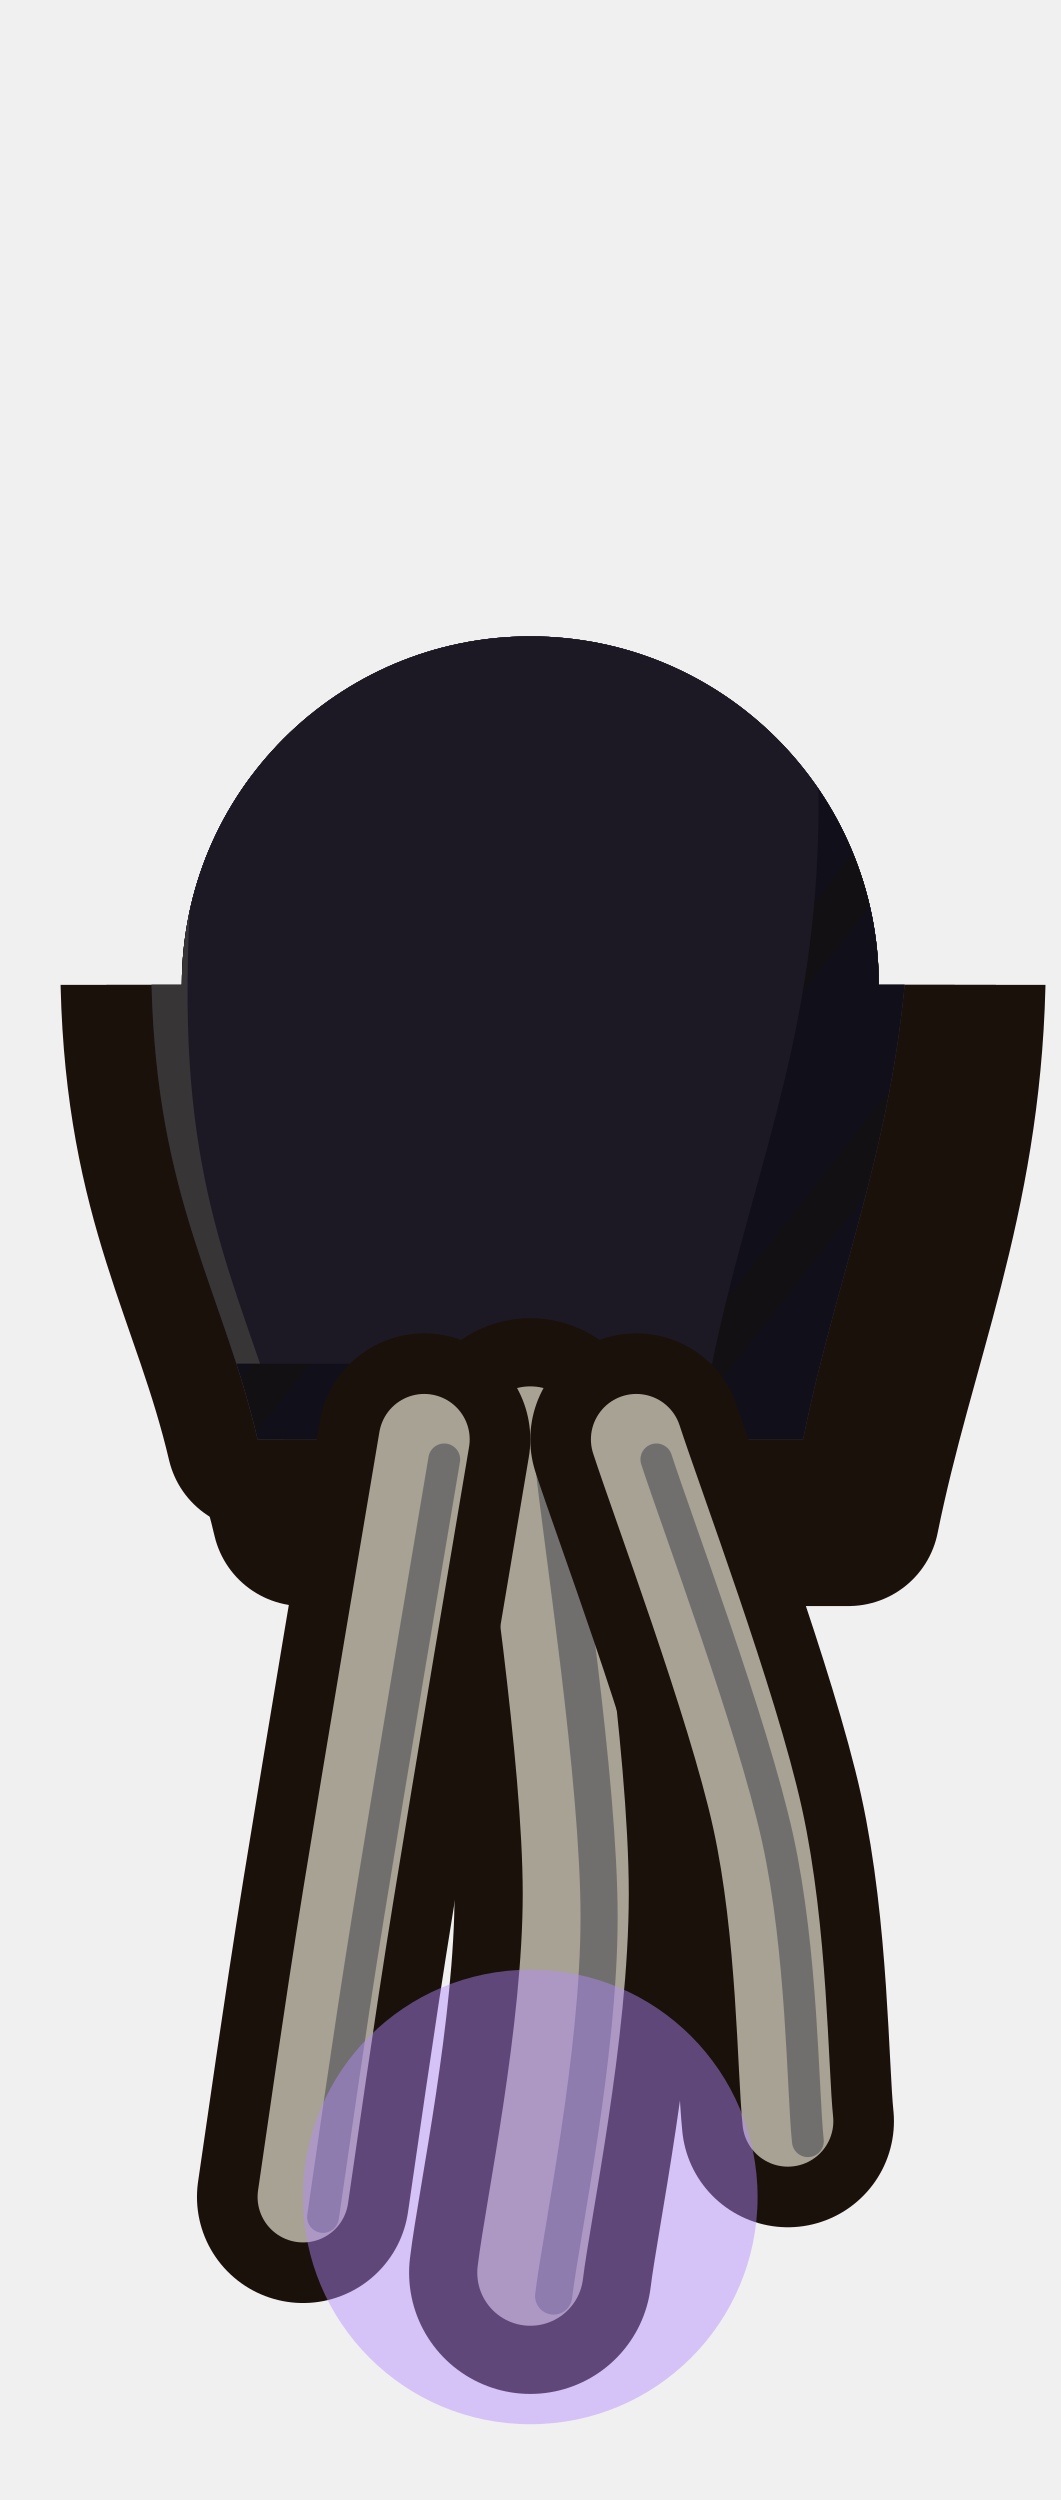
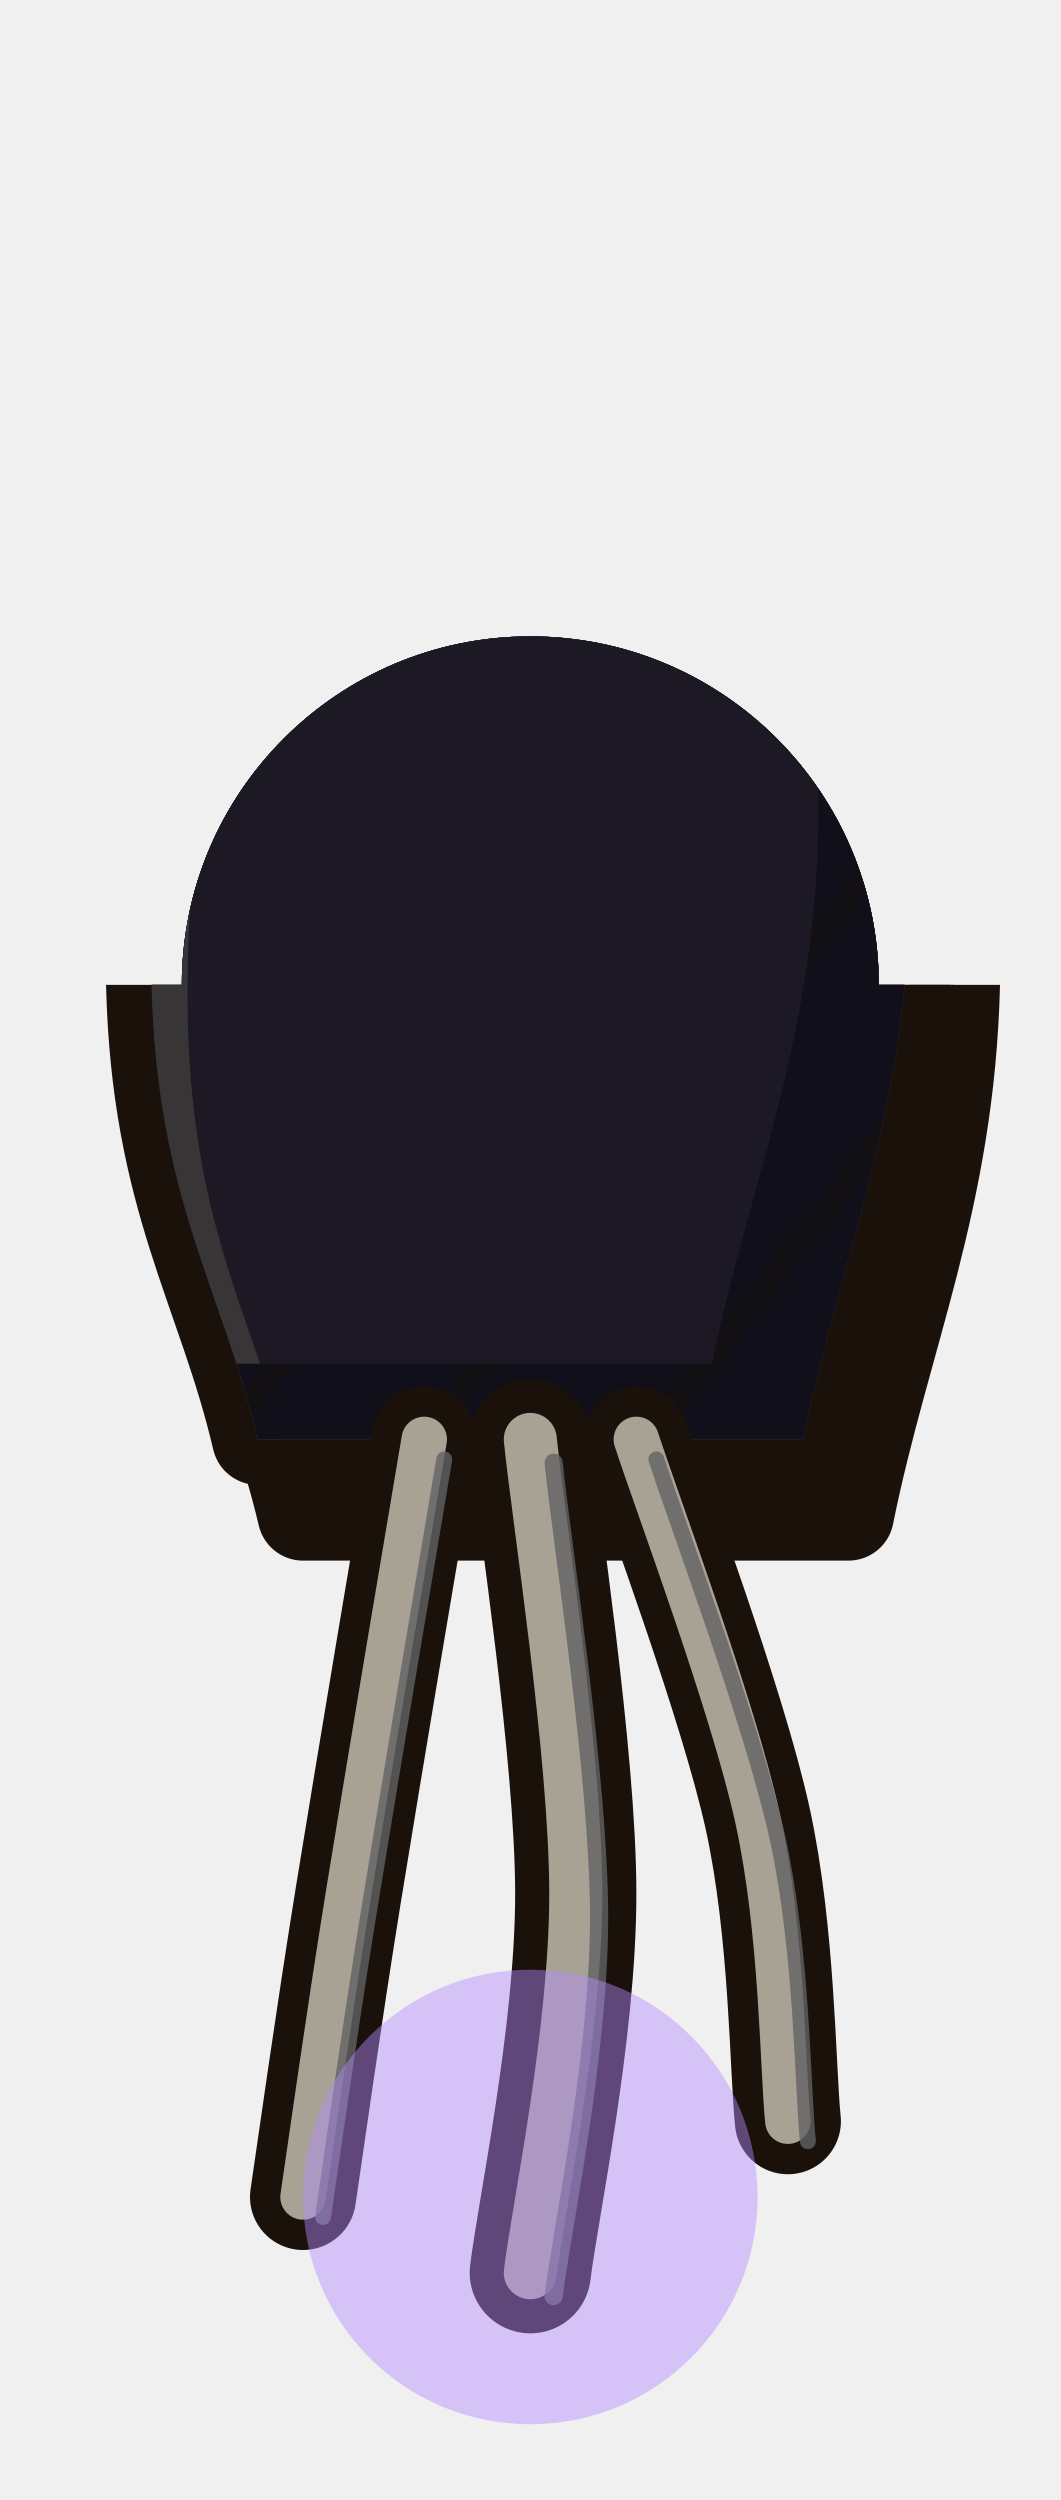
<svg xmlns="http://www.w3.org/2000/svg" width="14" height="33" viewBox="-7 -3 14 33">
  <defs>
    <clipPath id="lvoidarmB">
      <rect x="-7" y="10" width="14" height="20" />
      <circle cx="0" cy="10" r="4.6" />
    </clipPath>
  </defs>
  <g clip-path="url(#lvoidarmB)">
-     <path d="M-4 -1C-4.33 2.67 -5.07 7.17 -5 10C-4.93 12.83 -4.07 14 -3.6 16C-1.2 16 1.2 16 3.6 16C4.07 13.67 4.93 11.83 5 9C5.07 6.17 4.33 2.33 4 -1C1.33 -1 -1.33 -1 -4 -1Z" fill="#1a110b" stroke="#1a110b" stroke-width="2.4" stroke-linejoin="round" transform="translate(0.6 1)" />
-     <path d="M-4 -1C-4.33 2.67 -5.07 7.17 -5 10C-4.93 12.83 -4.07 14 -3.6 16C-1.2 16 1.2 16 3.6 16C4.07 13.67 4.93 11.83 5 9C5.07 6.17 4.33 2.33 4 -1C1.33 -1 -1.33 -1 -4 -1Z" fill="#1a110b" stroke="#1a110b" stroke-width="2.4" stroke-linejoin="round" />
+     <path d="M-4 -1C-4.33 2.67 -5.07 7.17 -5 10C-4.93 12.83 -4.07 14 -3.6 16C-1.2 16 1.2 16 3.6 16C4.07 13.67 4.93 11.83 5 9C5.07 6.17 4.33 2.33 4 -1C1.33 -1 -1.33 -1 -4 -1Z" fill="#1a110b" stroke="#1a110b" stroke-width="1.20" stroke-linejoin="round" transform="translate(0.6 1)" />
+     <path d="M-4 -1C-4.33 2.67 -5.07 7.17 -5 10C-4.93 12.83 -4.07 14 -3.6 16C-1.2 16 1.2 16 3.6 16C4.07 13.67 4.93 11.83 5 9C5.07 6.17 4.33 2.33 4 -1C1.33 -1 -1.33 -1 -4 -1Z" fill="#1a110b" stroke="#1a110b" stroke-width="1.20" stroke-linejoin="round" />
    <path d="M-4 -1C-4.33 2.67 -5.07 7.17 -5 10C-4.93 12.83 -4.07 14 -3.6 16C-1.2 16 1.2 16 3.6 16C4.07 13.67 4.93 11.83 5 9C5.07 6.17 4.33 2.33 4 -1C1.33 -1 -1.33 -1 -4 -1Z" fill="#1c1924" />
    <clipPath id="c3937">
      <path d="M-4 -1C-4.33 2.67 -5.07 7.17 -5 10C-4.93 12.83 -4.07 14 -3.6 16C-1.2 16 1.2 16 3.6 16C4.07 13.67 4.93 11.83 5 9C5.07 6.17 4.33 2.33 4 -1C1.33 -1 -1.33 -1 -4 -1Z" />
    </clipPath>
    <g clip-path="url(#c3937)">
      <rect x="-600" y="-600" width="1200" height="1200" fill="#383536" />
      <path d="M-4 -1C-4.33 2.67 -5.07 7.17 -5 10C-4.93 12.83 -4.07 14 -3.6 16C-1.2 16 1.2 16 3.6 16C4.07 13.67 4.93 11.83 5 9C5.07 6.17 4.33 2.33 4 -1C1.33 -1 -1.33 -1 -4 -1Z" fill="#1c1924" transform="translate(0.48 0.5)" />
      <mask id="m3937" maskUnits="userSpaceOnUse" x="-600" y="-600" width="1200" height="1200">
        <rect x="-600" y="-600" width="1200" height="1200" fill="#fff" />
        <path d="M-4 -1C-4.33 2.67 -5.07 7.17 -5 10C-4.93 12.83 -4.07 14 -3.6 16C-1.2 16 1.2 16 3.6 16C4.07 13.67 4.93 11.83 5 9C5.07 6.17 4.33 2.33 4 -1C1.33 -1 -1.33 -1 -4 -1Z" fill="#000" transform="translate(-1.2 -1)" />
      </mask>
      <g mask="url(#m3937)">
        <rect x="-600" y="-600" width="1200" height="1200" fill="#100f1a" />
-         <path d="M-16.52 9.33L-3.85 -6.9M-14.2 10.24L-1.11 -6.51M-11.77 11.26L0.31 -4.21M-9.99 12.63L2.75 -3.67M-8.9 15.25L3.96 -1.21M-7.1 16.34L6.61 -1.22M-4.48 16.53L7.29 1.47M-3.06 18.13L9.69 1.8M-1.21 19.5L12.15 2.4M-0.02 22.13L13.3 5.07M2.44 22.32L14.88 6.39" fill="none" stroke="#1a110b" stroke-width="0.6" stroke-opacity="0.42" stroke-linecap="round" />
+         <path d="M-16.52 9.33L-3.85 -6.9M-14.2 10.24L-1.11 -6.51M-11.77 11.26L0.31 -4.21M-9.99 12.63L2.75 -3.67M-8.9 15.25L3.96 -1.21M-7.1 16.34L6.61 -1.22M-4.48 16.53L7.29 1.47M-3.06 18.13L9.69 1.8M-1.21 19.5L12.15 2.4M-0.02 22.13L13.3 5.07M2.44 22.32L14.88 6.39" fill="none" stroke="#1a110b" stroke-width="0.30" stroke-opacity="0.42" stroke-linecap="round" />
      </g>
    </g>
-     <path d="M0 16C0.1 17 0.6 20.17 0.6 22C0.6 23.83 0.1 26.17 0 27" fill="none" stroke="#1a110b" stroke-width="3.2" stroke-opacity="1" stroke-linecap="round" stroke-linejoin="round" />
-     <path d="M0 16C0.1 17 0.6 20.17 0.6 22C0.6 23.83 0.1 26.17 0 27" fill="none" stroke="#a8a294" stroke-width="1.4" stroke-opacity="1" stroke-linecap="round" stroke-linejoin="round" />
-     <path d="M0 16C0.1 17 0.6 20.17 0.6 22C0.6 23.83 0.1 26.17 0 27" fill="none" stroke="#626364" stroke-width="0.49" stroke-opacity="0.8" stroke-linecap="round" stroke-linejoin="round" transform="translate(0.308 0.308)" />
-     <path d="M-1.4 16C-1.57 17 -2.13 20.33 -2.4 22C-2.67 23.67 -2.9 25.33 -3 26" fill="none" stroke="#1a110b" stroke-width="2.8" stroke-opacity="1" stroke-linecap="round" stroke-linejoin="round" />
-     <path d="M-1.4 16C-1.57 17 -2.13 20.33 -2.4 22C-2.67 23.67 -2.9 25.33 -3 26" fill="none" stroke="#a8a294" stroke-width="1.2" stroke-opacity="1" stroke-linecap="round" stroke-linejoin="round" />
-     <path d="M-1.4 16C-1.57 17 -2.13 20.33 -2.4 22C-2.67 23.67 -2.9 25.33 -3 26" fill="none" stroke="#626364" stroke-width="0.42" stroke-opacity="0.8" stroke-linecap="round" stroke-linejoin="round" transform="translate(0.264 0.264)" />
-     <path d="M1.4 16C1.67 16.83 2.67 19.5 3 21C3.33 22.5 3.33 24.33 3.4 25" fill="none" stroke="#1a110b" stroke-width="2.8" stroke-opacity="1" stroke-linecap="round" stroke-linejoin="round" />
-     <path d="M1.4 16C1.67 16.83 2.67 19.5 3 21C3.33 22.5 3.33 24.33 3.4 25" fill="none" stroke="#a8a294" stroke-width="1.2" stroke-opacity="1" stroke-linecap="round" stroke-linejoin="round" />
-     <path d="M1.4 16C1.67 16.83 2.67 19.5 3 21C3.33 22.5 3.33 24.33 3.4 25" fill="none" stroke="#626364" stroke-width="0.42" stroke-opacity="0.8" stroke-linecap="round" stroke-linejoin="round" transform="translate(0.264 0.264)" />
+     <path d="M0 16C0.1 17 0.6 20.17 0.6 22C0.6 23.83 0.1 26.17 0 27" fill="none" stroke="#1a110b" stroke-width="1.60" stroke-opacity="1" stroke-linecap="round" stroke-linejoin="round" />
+     <path d="M0 16C0.1 17 0.6 20.17 0.6 22C0.6 23.83 0.1 26.17 0 27" fill="none" stroke="#a8a294" stroke-width="0.70" stroke-opacity="1" stroke-linecap="round" stroke-linejoin="round" />
+     <path d="M0 16C0.1 17 0.6 20.17 0.6 22C0.6 23.83 0.1 26.17 0 27" fill="none" stroke="#626364" stroke-width="0.24" stroke-opacity="0.8" stroke-linecap="round" stroke-linejoin="round" transform="translate(0.308 0.308)" />
+     <path d="M-1.4 16C-1.57 17 -2.13 20.33 -2.4 22C-2.67 23.67 -2.9 25.33 -3 26" fill="none" stroke="#1a110b" stroke-width="1.40" stroke-opacity="1" stroke-linecap="round" stroke-linejoin="round" />
+     <path d="M-1.4 16C-1.57 17 -2.13 20.33 -2.4 22C-2.67 23.67 -2.9 25.33 -3 26" fill="none" stroke="#a8a294" stroke-width="0.60" stroke-opacity="1" stroke-linecap="round" stroke-linejoin="round" />
+     <path d="M-1.4 16C-1.57 17 -2.13 20.33 -2.4 22C-2.67 23.67 -2.9 25.33 -3 26" fill="none" stroke="#626364" stroke-width="0.21" stroke-opacity="0.8" stroke-linecap="round" stroke-linejoin="round" transform="translate(0.264 0.264)" />
+     <path d="M1.4 16C1.67 16.83 2.67 19.5 3 21C3.33 22.5 3.33 24.33 3.4 25" fill="none" stroke="#1a110b" stroke-width="1.40" stroke-opacity="1" stroke-linecap="round" stroke-linejoin="round" />
+     <path d="M1.4 16C1.67 16.83 2.67 19.5 3 21C3.33 22.5 3.33 24.33 3.4 25" fill="none" stroke="#a8a294" stroke-width="0.60" stroke-opacity="1" stroke-linecap="round" stroke-linejoin="round" />
+     <path d="M1.4 16C1.67 16.83 2.67 19.5 3 21C3.33 22.5 3.33 24.33 3.4 25" fill="none" stroke="#626364" stroke-width="0.21" stroke-opacity="0.8" stroke-linecap="round" stroke-linejoin="round" transform="translate(0.264 0.264)" />
    <path d="M-3 26C-3 24.34 -1.66 23 0 23C1.66 23 3 24.34 3 26C3 27.66 1.66 29 0 29C-1.66 29 -3 27.66 -3 26Z" fill="#b48cff" fill-opacity="0.45" />
  </g>
</svg>
